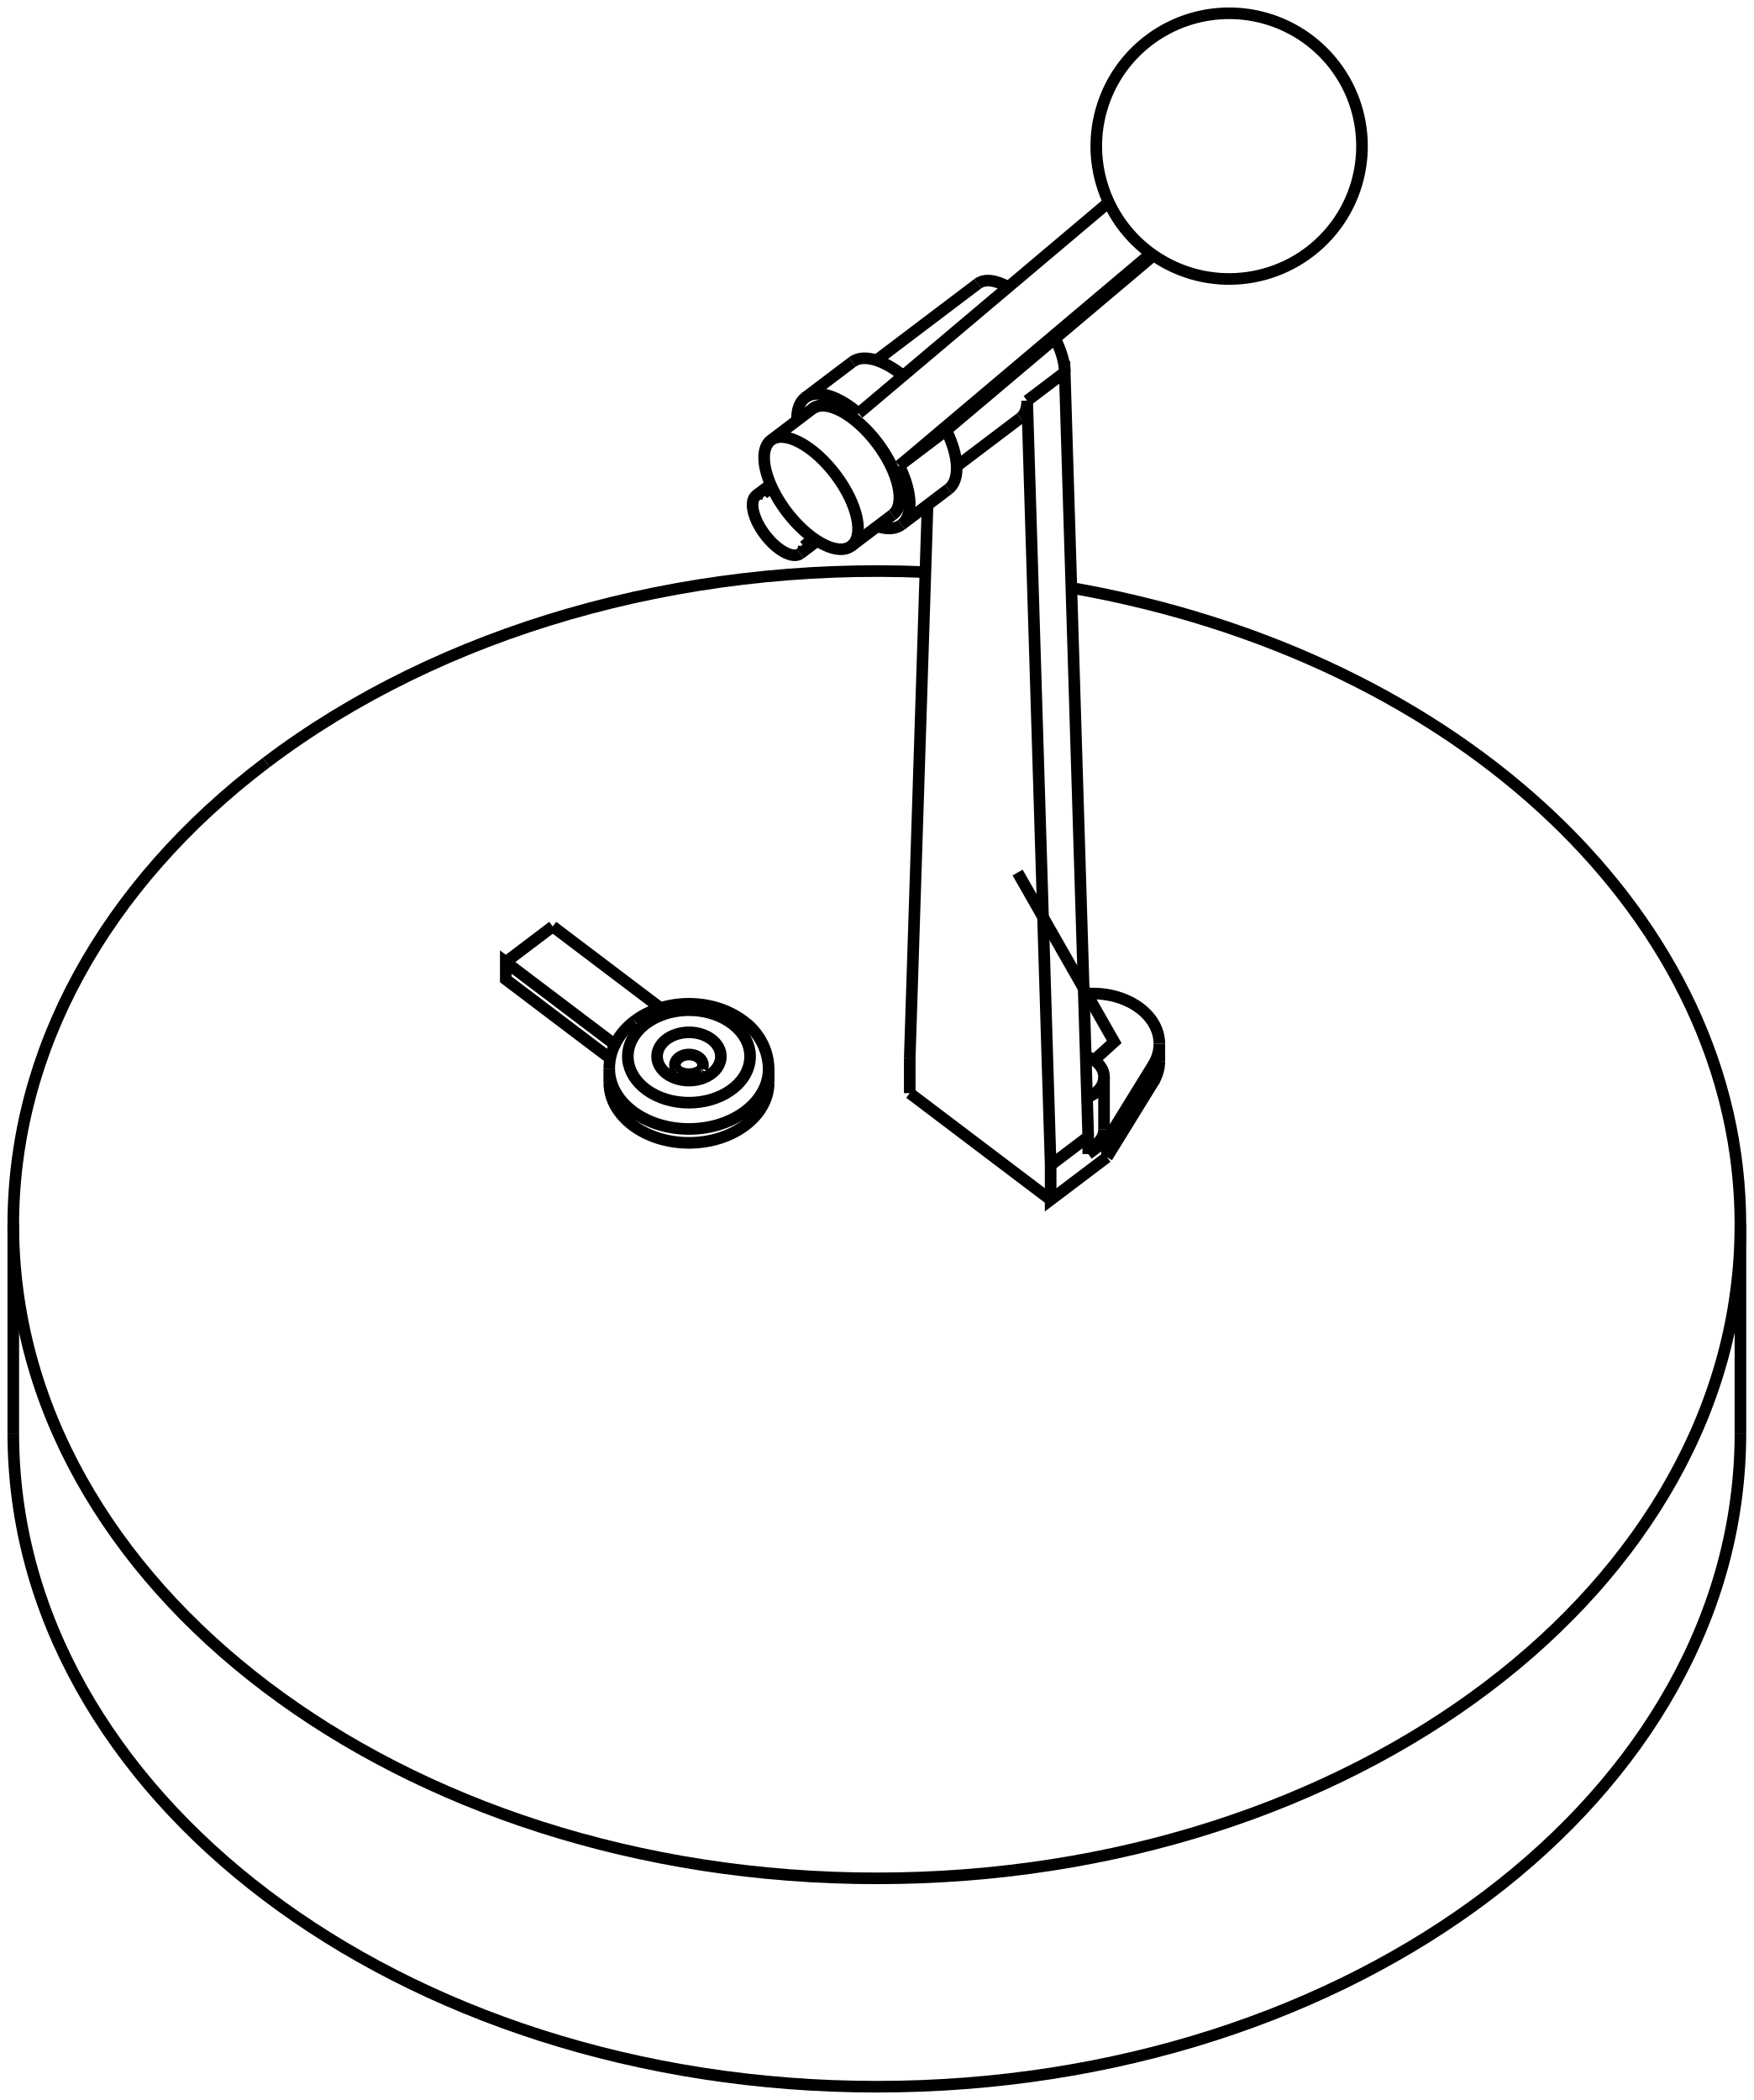
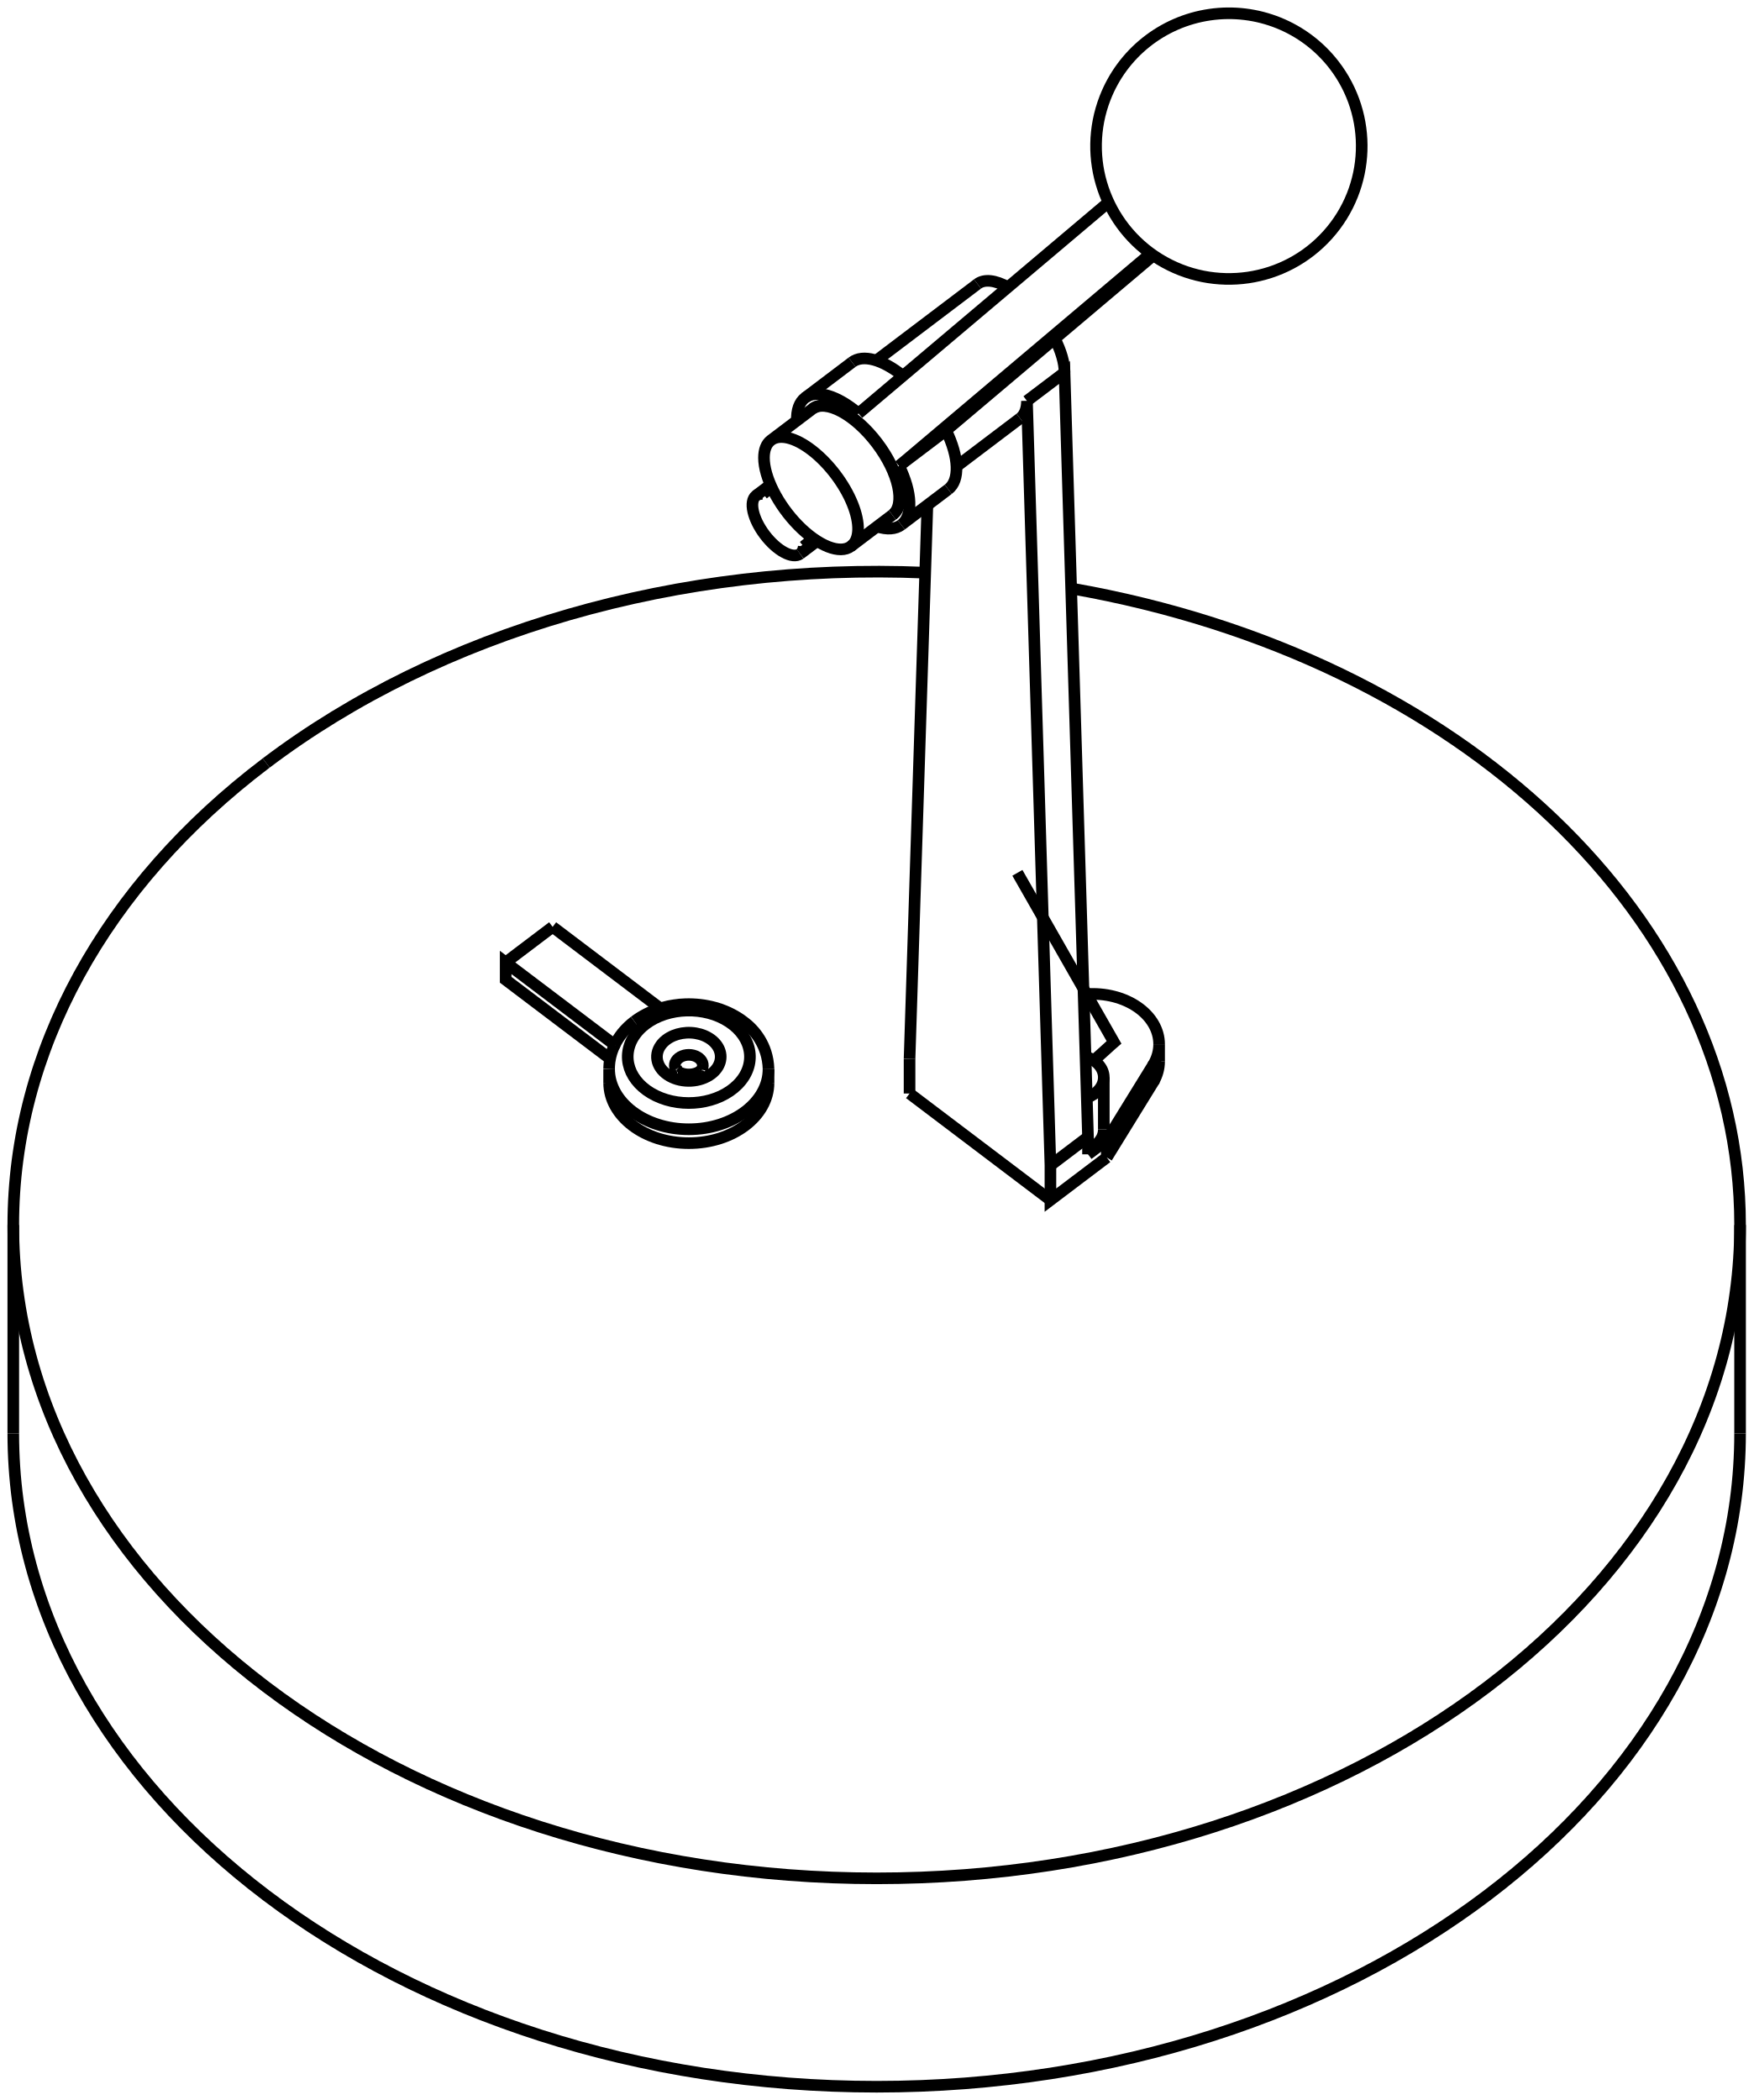
- <svg xmlns="http://www.w3.org/2000/svg" version="1.1" viewBox="-66 -53.974 132 158.072" fill="none" stroke="black" stroke-width="0.6%" vector-effect="non-scaling-stroke">
-   <path d="M -45.962 3.423 A 65 49.201 360 0 1 3.654 -10.91" />
-   <path d="M 14.641 -9.723 A 65 49.201 360 0 1 65 38.213 A 65 49.201 360 0 1 -65 38.213 A 65 49.201 360 0 1 -45.962 3.423" />
-   <path d="M -65 53.897 A 65 49.201 180 0 0 65 53.897" />
-   <path d="M -20.142 27.509 A 6 4.542 180 0 0 -8.142 27.509" />
-   <path d="M -20.069 25.698 L -27.931 19.748 L -27.931 18.441 L -19.721 24.655" />
-   <path d="M 17.324 33.129 L 13.081 36.34 L 13.081 33.726 L 11.314 -23.812 A 5 2.31 232.877 0 1 10.796 -22.501" />
-   <path d="M 2.475 28.311 L 13.081 36.34" />
-   <path d="M 20.852 27.406 A 5 3.785 180 0 0 21.263 25.903" />
-   <path d="M 17.324 33.129 L 20.852 27.406 L 20.852 26.099 A 5 3.785 180 0 0 21.263 24.596 L 21.263 25.903" />
-   <path d="M -24.395 15.764 L -16.289 21.9" />
-   <path d="M -27.931 18.441 L -24.395 15.764" />
-   <path d="M -8.142 26.463 A 6 4.542 360 0 1 -20.142 26.463 L -20.142 27.509" />
-   <path d="M -19.722 24.655 Q -19.72 24.66 -19.721 24.655" />
-   <path d="M 15.91 32.892 L 15.91 31.585 L 14.142 -25.953 L 11.314 -23.812" />
-   <path d="M 15.91 32.892 L 17.324 31.822 L 20.852 26.099" />
-   <path d="M 17.324 33.129 L 17.324 31.822" />
-   <path d="M 15.91 31.585 L 13.081 33.726" />
-   <path d="M 2.475 25.697 L 2.475 28.311" />
-   <path d="M 3.817 -15.965 L 2.475 25.697" />
-   <path d="M 21.263 24.596 A 5 3.785 180 0 0 15.796 20.828" />
-   <path d="M -17.395 23.086 A 4.6 3.482 360 1 1 -18.179 23.879 A 4.6 3.482 360 0 1 -17.395 23.086 Z" />
-   <path d="M -19.718 24.648 A 5.942 4.497 180 0 0 -19.721 24.655" />
-   <path d="M 14.142 -25.953 A 5 2.31 52.877 0 0 13.411 -28.496" />
-   <path d="M 9.893 -32.369 A 5 2.31 52.877 0 0 7.589 -32.616" />
-   <path d="M 16.342 25.824 C 16.4 25.78 16.45 25.73 16.508 25.678 C 16.56 25.63 16.62 25.58 16.673 25.531 C 16.73 25.48 16.78 25.43 16.838 25.384 C 16.89 25.34 16.95 25.29 17.002 25.237 C 17.07 25.17 17.15 25.11 17.219 25.042 C 17.29 24.98 17.36 24.91 17.435 24.846 C 17.51 24.78 17.58 24.72 17.649 24.65 C 17.72 24.58 17.79 24.52 17.864 24.454 L 10.593 11.704" />
-   <path d="M 17.099 31.019 A 2.25 1.703 360 0 1 15.91 32.521" />
-   <path d="M -12.445 26.833 A 2.4 1.817 360 0 1 -16.248 24.677 A 2.4 1.817 360 1 1 -12.445 26.833 Z" />
-   <path d="M 15.724 25.529 A 2.25 1.703 360 0 1 17.099 27.098 L 17.099 31.019" />
-   <path d="M 17.099 27.098 A 2.25 1.703 360 0 1 15.819 28.634" />
-   <path d="M -15.135 26.478 A 1.058 0.801 360 1 1 -13.149 26.478 C -13.15 26.48 -13.15 26.48 -13.151 26.483 C -13.15 26.48 -13.15 26.49 -13.154 26.489 C -13.16 26.49 -13.16 26.49 -13.158 26.495 C -13.16 26.5 -13.16 26.5 -13.162 26.502 C -13.16 26.5 -13.17 26.51 -13.167 26.509 C -13.17 26.51 -13.17 26.51 -13.173 26.518 C -13.18 26.52 -13.18 26.52 -13.18 26.526 C -13.18 26.53 -13.19 26.53 -13.188 26.536 C -13.19 26.54 -13.19 26.54 -13.197 26.546 C -13.2 26.55 -13.2 26.55 -13.206 26.557 C -13.21 26.56 -13.21 26.56 -13.217 26.568 C -13.22 26.57 -13.23 26.58 -13.229 26.58 C -13.23 26.58 -13.24 26.59 -13.243 26.592 C -13.25 26.6 -13.25 26.6 -13.257 26.605 C -13.26 26.61 -13.27 26.61 -13.273 26.618 C -13.28 26.62 -13.28 26.63 -13.29 26.631" />
-   <path d="M 1.644 -17.138 A 4 1.848 52.877 0 0 1.684 -17.359" />
-   <path d="M -2.663 -23.101 A 4 1.848 52.877 0 0 -2.886 -23.122" />
-   <path d="M 1.179 -15.222 A 5 2.31 52.877 0 0 -4.856 -23.196 L -7.967 -20.841 A 5 2.31 232.877 1 1 -1.932 -12.867 A 5 2.31 232.877 0 1 -8.485 -19.53 A 5 2.31 232.877 0 1 -7.967 -20.841" />
-   <path d="M 5.389 -17.155 A 6 2.773 52.877 0 0 5.227 -21.59 L 20.826 -34.752" />
-   <path d="M 1.981 -25.693 A 6 2.773 52.877 0 0 -1.853 -26.723" />
-   <path d="M 1.692 -18.914 L 20.628 -34.892" />
-   <path d="M 1.692 -18.914 L 5.227 -21.59" />
-   <path d="M -5.489 -12.855 L -4.775 -13.458" />
-   <path d="M 1.692 -18.914 A 6 2.773 232.877 0 1 1.853 -14.478 L 5.389 -17.155" />
-   <path d="M 1.853 -14.478 A 6 2.773 232.877 0 1 0.028 -14.351" />
-   <path d="M 17.453 -38.748 L -1.37 -22.865" />
-   <path d="M -6.007 -22.324 A 6 2.773 232.877 0 1 -5.389 -24.046 L -1.853 -26.723" />
-   <path d="M -5.389 -24.046 A 6 2.773 232.877 0 1 -1.37 -22.865" />
-   <path d="M -7.923 -17.336 L -8.551 -16.807" />
-   <path d="M -5.489 -12.855 A 2.75 1.271 232.877 0 1 -5.765 -12.297 L -4.704 -13.1 A 2.75 1.271 52.877 0 0 -4.536 -13.296" />
-   <path d="M -5.765 -12.297 A 2.75 1.271 232.877 0 1 -9.084 -16.682 L -8.024 -17.485" />
-   <path d="M -9.084 -16.682 A 2.75 1.271 232.877 0 1 -8.551 -16.807" />
-   <path d="M -4.82 -23.222 A 5 2.31 232.877 0 1 -4.785 -23.249 A 5 2.31 232.877 0 1 1.25 -15.276 A 5 2.31 232.877 0 1 1.214 -15.25" />
-   <path d="M -5.489 -12.855 L -4.732 -13.428" />
-   <path d="M -7.997 -17.504 A 2.75 1.271 52.877 0 0 -8.024 -17.485" />
-   <path d="M -4.399 -23.4 A 5 2.31 232.877 0 1 -4.376 -23.443" />
-   <path d="M 1.547 -15.618 A 5 2.31 232.877 0 1 1.5 -15.606" />
-   <path d="M -65 38.213 L -65 53.897" />
-   <path d="M 65 38.213 L 65 53.897" />
-   <path d="M -8.142 26.463 L -8.142 27.509" />
-   <path d="M -18.24 22.885 C -18.17 22.83 -18.1 22.78 -18.027 22.731 C -17.95 22.68 -17.88 22.63 -17.806 22.586 C -17.73 22.54 -17.65 22.49 -17.577 22.451 C -17.5 22.41 -17.42 22.36 -17.341 22.324 C -17.26 22.28 -17.18 22.24 -17.098 22.207 C -17.02 22.17 -16.93 22.13 -16.849 22.1 C -16.76 22.07 -16.68 22.03 -16.594 22.002 C -16.51 21.97 -16.42 21.94 -16.334 21.914 C -16.25 21.89 -16.16 21.86 -16.069 21.836 C -15.98 21.81 -15.89 21.79 -15.8 21.769 C -15.71 21.75 -15.62 21.73 -15.527 21.711 C -15.44 21.69 -15.34 21.68 -15.252 21.664 C -15.16 21.65 -15.07 21.64 -14.974 21.628 C -14.88 21.62 -14.79 21.61 -14.695 21.602 C -14.6 21.59 -14.51 21.59 -14.414 21.586 C -14.32 21.58 -14.23 21.58 -14.133 21.581 C -14.04 21.58 -13.95 21.58 -13.851 21.587 C -13.76 21.59 -13.66 21.6 -13.57 21.603 C -13.48 21.61 -13.38 21.62 -13.29 21.63 C -13.2 21.64 -13.1 21.65 -13.011 21.667 C -12.92 21.68 -12.83 21.7 -12.735 21.715 C -12.64 21.73 -12.55 21.75 -12.462 21.774 C -12.37 21.79 -12.28 21.82 -12.193 21.842 C -12.1 21.87 -12.02 21.89 -11.928 21.921 C -11.84 21.95 -11.75 21.98 -11.667 22.01 C -11.58 22.04 -11.5 22.07 -11.412 22.109 C -11.33 22.14 -11.24 22.18 -11.163 22.218 C -11.08 22.26 -11 22.3 -10.92 22.336 C -10.6 22.5 -10.3 22.69 -10.022 22.902 C -9.26 23.45 -8.2 24.62 -8.142 26.463" />
-   <path d="M -19.718 24.648 C -19.7 24.61 -19.68 24.56 -19.654 24.522 C -19.63 24.48 -19.61 24.44 -19.586 24.397 C -19.56 24.36 -19.54 24.32 -19.514 24.275 C -19.49 24.23 -19.46 24.19 -19.438 24.154 C -19.41 24.11 -19.38 24.07 -19.357 24.035 C -19.33 24 -19.3 23.96 -19.273 23.919 C -19.24 23.88 -19.22 23.84 -19.186 23.804 C -19.16 23.77 -19.13 23.73 -19.094 23.692 C -19.06 23.66 -19.03 23.62 -18.999 23.582 C -18.97 23.55 -18.93 23.51 -18.9 23.475 C -18.87 23.44 -18.83 23.4 -18.798 23.37 C -18.76 23.34 -18.73 23.3 -18.693 23.268 C -18.66 23.23 -18.62 23.2 -18.584 23.168 C -18.55 23.14 -18.51 23.1 -18.472 23.071 C -18.43 23.04 -18.4 23.01 -18.358 22.976 C -18.32 22.95 -18.28 22.91 -18.24 22.885" />
-   <path d="M -19.722 24.655 C -19.74 24.69 -19.76 24.73 -19.772 24.762 C -19.79 24.8 -19.8 24.83 -19.819 24.871 C -19.83 24.91 -19.85 24.94 -19.863 24.98 C -19.88 25.02 -19.89 25.05 -19.903 25.09 C -19.92 25.13 -19.93 25.16 -19.941 25.201 C -19.95 25.24 -19.96 25.28 -19.976 25.313 C -19.99 25.35 -20 25.39 -20.007 25.426 C -20.02 25.46 -20.03 25.5 -20.035 25.539 C -20.04 25.58 -20.05 25.62 -20.06 25.653 C -20.07 25.69 -20.08 25.73 -20.082 25.768 C -20.09 25.81 -20.09 25.84 -20.1 25.883 C -20.11 25.92 -20.11 25.96 -20.115 25.998 C -20.12 26.04 -20.12 26.08 -20.127 26.114 C -20.13 26.15 -20.13 26.19 -20.135 26.23 C -20.14 26.27 -20.14 26.31 -20.14 26.347 C -20.14 26.39 -20.14 26.42 -20.142 26.463" />
-   <path d="M 6.007 -18.877 L 10.796 -22.501" />
-   <path d="M -0.028 -26.85 L 7.589 -32.616" />
-   <path d="M -15.135 26.478 C -15.13 26.48 -15.13 26.48 -15.133 26.483 C -15.13 26.48 -15.13 26.49 -15.13 26.488 C -15.13 26.49 -15.13 26.49 -15.126 26.495 C -15.13 26.5 -15.12 26.5 -15.122 26.501 C -15.12 26.5 -15.12 26.51 -15.117 26.509 C -15.12 26.51 -15.11 26.51 -15.111 26.517 C -15.11 26.52 -15.11 26.52 -15.105 26.526 C -15.1 26.53 -15.1 26.53 -15.097 26.535 C -15.09 26.54 -15.09 26.54 -15.09 26.544 C -15.09 26.55 -15.08 26.55 -15.081 26.553 C -15.08 26.56 -15.08 26.56 -15.072 26.563 C -15.07 26.57 -15.07 26.57 -15.062 26.573 C -15.06 26.58 -15.05 26.58 -15.051 26.584 C -15.05 26.59 -15.04 26.59 -15.039 26.594 C -15.04 26.6 -15.03 26.6 -15.026 26.606 C -15.02 26.61 -15.02 26.61 -15.013 26.617 C -15.01 26.62 -15 26.62 -14.998 26.629 C -14.99 26.63 -14.99 26.64 -14.982 26.64 C -14.98 26.64 -14.97 26.65 -14.965 26.652 C -14.96 26.66 -14.95 26.66 -14.947 26.664 C -14.94 26.67 -14.93 26.67 -14.928 26.676 C -14.92 26.68 -14.92 26.68 -14.909 26.689 C -14.9 26.69 -14.89 26.7 -14.888 26.701 C -14.88 26.7 -14.87 26.71 -14.866 26.712 C -14.85 26.72 -14.84 26.73 -14.82 26.736 C -14.8 26.74 -14.79 26.75 -14.77 26.758 C -14.74 26.77 -14.7 26.79 -14.66 26.8 C -14.58 26.83 -14.5 26.85 -14.408 26.859 C -14.23 26.89 -14.04 26.89 -13.859 26.857 C -13.61 26.82 -13.4 26.72 -13.29 26.631" />
-   <path d="M 1.179 -15.222 L -1.932 -12.867" />
-   <path d="M 34.421 -49.1 A 10 10 0 0 0 17.193 -46.59 A 10 10 0 1 0 34.421 -49.1 Z" />
+ <svg xmlns="http://www.w3.org/2000/svg" version="1.1" viewBox="-66 -54.001 132 158.104" fill="none" stroke="black" stroke-width="0.6%" vector-effect="non-scaling-stroke">
+   <path d="M -45.962 3.444 A 65 49.189 360 0 1 3.654 -10.885" />
+   <path d="M 14.642 -9.698 A 65 49.189 360 0 1 65 38.226 A 65 49.189 360 0 1 -65 38.226 A 65 49.189 360 0 1 -45.962 3.444" />
+   <path d="M -65 53.915 A 65 49.189 180 0 0 65 53.915" />
+   <path d="M -20.142 27.524 A 6 4.54 180 0 0 -8.142 27.524" />
+   <path d="M -20.069 25.714 L -27.931 19.765 L -27.931 18.458 L -19.721 24.67" />
+   <path d="M 17.324 33.143 L 13.081 36.353 L 13.081 33.738 L 11.314 -23.818 A 5 2.311 232.883 0 1 10.795 -22.507" />
+   <path d="M 2.475 28.327 L 13.081 36.353" />
+   <path d="M 20.852 27.421 A 5 3.784 180 0 0 21.263 25.919" />
+   <path d="M 17.324 33.143 L 20.852 27.421 L 20.852 26.114 A 5 3.784 180 0 0 21.263 24.611 L 21.263 25.919" />
+   <path d="M -24.395 15.782 L -16.289 21.916" />
+   <path d="M -27.931 18.458 L -24.395 15.782" />
+   <path d="M -8.142 26.478 A 6 4.54 360 0 1 -20.142 26.478 L -20.142 27.524" />
+   <path d="M -19.722 24.671 Q -19.72 24.67 -19.721 24.67" />
+   <path d="M 15.91 32.905 L 15.91 31.598 L 14.142 -25.958 L 11.314 -23.818" />
+   <path d="M 15.91 32.905 L 17.324 31.835 L 20.852 26.114" />
+   <path d="M 17.324 33.143 L 17.324 31.835" />
+   <path d="M 15.91 31.598 L 13.081 33.738" />
+   <path d="M 2.475 25.712 L 2.475 28.327" />
+   <path d="M 3.818 -15.972 L 2.475 25.712" />
+   <path d="M 21.263 24.611 A 5 3.784 180 0 0 15.798 20.844" />
+   <path d="M -17.395 23.101 A 4.6 3.481 360 1 1 -18.179 23.894 A 4.6 3.481 360 0 1 -17.395 23.101 Z" />
+   <path d="M -19.719 24.665 A 5.942 4.496 180 0 0 -19.721 24.67" />
+   <path d="M 14.142 -25.958 A 5 2.311 52.883 0 0 13.408 -28.507" />
+   <path d="M 9.886 -32.379 A 5 2.311 52.883 0 0 7.589 -32.621" />
+   <path d="M 16.344 25.837 C 16.4 25.79 16.45 25.74 16.509 25.692 C 16.56 25.64 16.62 25.59 16.674 25.546 C 16.73 25.5 16.78 25.45 16.838 25.399 C 16.89 25.35 16.95 25.3 17.002 25.253 C 17.07 25.19 17.15 25.12 17.219 25.057 C 17.29 24.99 17.36 24.93 17.435 24.861 C 17.51 24.8 17.58 24.73 17.649 24.665 C 17.72 24.6 17.79 24.53 17.864 24.469 L 10.593 11.712" />
+   <path d="M 17.099 31.033 A 2.25 1.703 360 0 1 15.91 32.534" />
+   <path d="M -12.445 26.847 A 2.4 1.816 360 0 1 -16.248 24.692 A 2.4 1.816 360 1 1 -12.445 26.847 Z" />
+   <path d="M 15.724 25.542 A 2.25 1.703 360 0 1 17.099 27.11 L 17.099 31.033" />
+   <path d="M 17.099 27.11 A 2.25 1.703 360 0 1 15.819 28.647" />
+   <path d="M -15.135 26.493 A 1.058 0.801 360 1 1 -13.149 26.493 C -13.15 26.49 -13.15 26.5 -13.151 26.498 C -13.15 26.5 -13.15 26.5 -13.154 26.503 C -13.16 26.51 -13.16 26.51 -13.158 26.51 C -13.16 26.51 -13.16 26.51 -13.162 26.516 C -13.16 26.52 -13.17 26.52 -13.167 26.524 C -13.17 26.53 -13.17 26.53 -13.173 26.532 C -13.18 26.54 -13.18 26.54 -13.18 26.541 C -13.18 26.54 -13.18 26.55 -13.188 26.551 C -13.19 26.55 -13.19 26.56 -13.196 26.561 C -13.2 26.56 -13.2 26.57 -13.206 26.572 C -13.21 26.58 -13.21 26.58 -13.217 26.583 C -13.22 26.59 -13.23 26.59 -13.229 26.595 C -13.23 26.6 -13.24 26.6 -13.243 26.607 C -13.25 26.61 -13.25 26.62 -13.257 26.62 C -13.26 26.62 -13.27 26.63 -13.273 26.633 C -13.28 26.64 -13.28 26.64 -13.29 26.646" />
+   <path d="M 1.644 -17.146 A 4 1.849 52.883 0 0 1.684 -17.367" />
+   <path d="M -2.661 -23.108 A 4 1.849 52.883 0 0 -2.884 -23.13" />
+   <path d="M 1.179 -15.229 A 5 2.311 52.883 0 0 -4.856 -23.203 L -7.967 -20.849 A 5 2.311 232.883 1 1 -1.933 -12.875 A 5 2.311 232.883 0 1 -8.485 -19.537 A 5 2.311 232.883 0 1 -7.967 -20.849" />
+   <path d="M 5.388 -17.161 A 6 2.773 52.883 0 0 5.227 -21.598 L 20.83 -34.775" />
+   <path d="M 1.979 -25.703 A 6 2.773 52.883 0 0 -1.853 -26.73" />
+   <path d="M 1.692 -18.923 L 20.63 -34.916" />
+   <path d="M 1.692 -18.923 L 5.227 -21.598" />
+   <path d="M -5.489 -12.859 L -4.773 -13.463" />
+   <path d="M 1.692 -18.923 A 6 2.773 232.883 0 1 1.853 -14.485 L 5.388 -17.161" />
+   <path d="M 1.853 -14.485 A 6 2.773 232.883 0 1 0.027 -14.358" />
+   <path d="M 17.455 -38.772 L -1.37 -22.874" />
+   <path d="M -6.007 -22.332 A 6 2.773 232.883 0 1 -5.388 -24.054 L -1.853 -26.73" />
+   <path d="M -5.388 -24.054 A 6 2.773 232.883 0 1 -1.37 -22.874" />
+   <path d="M -7.922 -17.341 L -8.551 -16.81" />
+   <path d="M -5.489 -12.859 A 2.75 1.271 232.883 0 1 -5.765 -12.3 L -4.705 -13.102 A 2.75 1.271 52.883 0 0 -4.534 -13.302" />
+   <path d="M -5.765 -12.3 A 2.75 1.271 232.883 0 1 -9.084 -16.685 L -8.023 -17.488" />
+   <path d="M -9.084 -16.685 A 2.75 1.271 232.883 0 1 -8.551 -16.81" />
+   <path d="M -4.82 -23.229 A 5 2.311 232.883 0 1 -4.785 -23.257 A 5 2.311 232.883 0 1 1.249 -15.283 A 5 2.311 232.883 0 1 1.214 -15.257" />
+   <path d="M -5.489 -12.859 L -4.73 -13.433" />
+   <path d="M -7.996 -17.508 A 2.75 1.271 52.883 0 0 -8.023 -17.488" />
+   <path d="M -4.399 -23.408 A 5 2.311 232.883 0 1 -4.375 -23.45" />
+   <path d="M 1.547 -15.624 A 5 2.311 232.883 0 1 1.5 -15.613" />
+   <path d="M -65 38.226 L -65 53.915" />
+   <path d="M 65 38.226 L 65 53.915" />
+   <path d="M -8.142 26.478 L -8.142 27.524" />
+   <path d="M -18.24 22.9 C -18.17 22.85 -18.1 22.8 -18.027 22.747 C -17.95 22.7 -17.88 22.65 -17.806 22.602 C -17.73 22.56 -17.65 22.51 -17.577 22.467 C -17.5 22.42 -17.42 22.38 -17.341 22.34 C -17.26 22.3 -17.18 22.26 -17.098 22.223 C -17.02 22.19 -16.93 22.15 -16.849 22.116 C -16.76 22.08 -16.68 22.05 -16.594 22.018 C -16.51 21.99 -16.42 21.96 -16.334 21.93 C -16.25 21.9 -16.16 21.88 -16.069 21.852 C -15.98 21.83 -15.89 21.81 -15.8 21.785 C -15.71 21.76 -15.62 21.74 -15.528 21.727 C -15.44 21.71 -15.34 21.69 -15.252 21.68 C -15.16 21.67 -15.07 21.65 -14.975 21.644 C -14.88 21.63 -14.79 21.62 -14.695 21.618 C -14.6 21.61 -14.51 21.61 -14.415 21.602 C -14.32 21.6 -14.23 21.6 -14.134 21.597 C -14.04 21.6 -13.95 21.6 -13.852 21.603 C -13.76 21.61 -13.66 21.61 -13.57 21.619 C -13.48 21.63 -13.38 21.64 -13.29 21.646 C -13.2 21.66 -13.1 21.67 -13.012 21.683 C -12.92 21.7 -12.83 21.71 -12.736 21.731 C -12.64 21.75 -12.55 21.77 -12.463 21.789 C -12.37 21.81 -12.28 21.83 -12.194 21.858 C -12.1 21.88 -12.02 21.91 -11.929 21.937 C -11.84 21.96 -11.75 21.99 -11.668 22.026 C -11.58 22.06 -11.5 22.09 -11.413 22.125 C -11.33 22.16 -11.25 22.2 -11.164 22.233 C -11.08 22.27 -11 22.31 -10.921 22.352 C -10.6 22.52 -10.3 22.7 -10.023 22.917 C -9.26 23.47 -8.2 24.64 -8.142 26.478" />
+   <path d="M -19.719 24.665 C -19.7 24.62 -19.68 24.58 -19.655 24.538 C -19.63 24.5 -19.61 24.45 -19.587 24.414 C -19.56 24.37 -19.54 24.33 -19.514 24.291 C -19.49 24.25 -19.46 24.21 -19.438 24.17 C -19.41 24.13 -19.39 24.09 -19.358 24.051 C -19.33 24.01 -19.3 23.97 -19.274 23.935 C -19.25 23.9 -19.22 23.86 -19.186 23.82 C -19.16 23.78 -19.13 23.74 -19.094 23.708 C -19.06 23.67 -19.03 23.63 -18.999 23.598 C -18.97 23.56 -18.93 23.53 -18.9 23.491 C -18.87 23.46 -18.83 23.42 -18.798 23.386 C -18.76 23.35 -18.73 23.32 -18.693 23.283 C -18.66 23.25 -18.62 23.22 -18.584 23.184 C -18.55 23.15 -18.51 23.12 -18.472 23.086 C -18.43 23.05 -18.4 23.02 -18.358 22.992 C -18.32 22.96 -18.28 22.93 -18.24 22.9" />
+   <path d="M -19.722 24.671 C -19.74 24.71 -19.76 24.74 -19.772 24.778 C -19.79 24.81 -19.8 24.85 -19.819 24.886 C -19.83 24.92 -19.85 24.96 -19.863 24.995 C -19.88 25.03 -19.89 25.07 -19.903 25.105 C -19.92 25.14 -19.93 25.18 -19.941 25.216 C -19.95 25.25 -19.96 25.29 -19.976 25.328 C -19.99 25.37 -20 25.4 -20.007 25.441 C -20.02 25.48 -20.03 25.52 -20.035 25.554 C -20.04 25.59 -20.05 25.63 -20.06 25.668 C -20.07 25.71 -20.08 25.74 -20.082 25.783 C -20.09 25.82 -20.09 25.86 -20.1 25.898 C -20.11 25.94 -20.11 25.98 -20.115 26.014 C -20.12 26.05 -20.12 26.09 -20.127 26.129 C -20.13 26.17 -20.13 26.21 -20.135 26.246 C -20.14 26.28 -20.14 26.32 -20.14 26.362 C -20.14 26.4 -20.14 26.44 -20.142 26.478" />
+   <path d="M 6.007 -18.883 L 10.795 -22.507" />
+   <path d="M -0.027 -26.857 L 7.589 -32.621" />
+   <path d="M -15.135 26.493 C -15.13 26.49 -15.13 26.5 -15.133 26.498 C -15.13 26.5 -15.13 26.5 -15.13 26.503 C -15.13 26.51 -15.13 26.51 -15.127 26.509 C -15.13 26.51 -15.12 26.51 -15.122 26.516 C -15.12 26.52 -15.12 26.52 -15.117 26.523 C -15.12 26.53 -15.11 26.53 -15.112 26.532 C -15.11 26.53 -15.11 26.54 -15.105 26.54 C -15.1 26.54 -15.1 26.55 -15.097 26.55 C -15.1 26.55 -15.09 26.56 -15.09 26.558 C -15.09 26.56 -15.08 26.56 -15.082 26.568 C -15.08 26.57 -15.08 26.57 -15.072 26.577 C -15.07 26.58 -15.07 26.58 -15.062 26.588 C -15.06 26.59 -15.06 26.59 -15.052 26.598 C -15.05 26.6 -15.04 26.61 -15.04 26.609 C -15.04 26.61 -15.03 26.62 -15.027 26.62 C -15.02 26.62 -15.02 26.63 -15.013 26.631 C -15.01 26.64 -15 26.64 -14.998 26.643 C -14.99 26.65 -14.99 26.65 -14.982 26.655 C -14.98 26.66 -14.97 26.66 -14.966 26.667 C -14.96 26.67 -14.95 26.67 -14.948 26.679 C -14.94 26.68 -14.94 26.69 -14.929 26.691 C -14.92 26.69 -14.92 26.7 -14.909 26.703 C -14.9 26.71 -14.9 26.71 -14.889 26.715 C -14.88 26.72 -14.87 26.72 -14.867 26.727 C -14.85 26.73 -14.84 26.74 -14.821 26.75 C -14.8 26.76 -14.79 26.77 -14.771 26.773 C -14.74 26.79 -14.7 26.8 -14.661 26.814 C -14.58 26.84 -14.5 26.86 -14.411 26.874 C -14.23 26.9 -14.04 26.9 -13.863 26.872 C -13.61 26.83 -13.4 26.73 -13.29 26.646" />
+   <path d="M 1.179 -15.229 L -1.933 -12.875" />
+   <path d="M 34.421 -49.126 A 10 10 0 0 0 17.191 -46.612 A 10 10 0 1 0 34.421 -49.126 Z" />
</svg>
